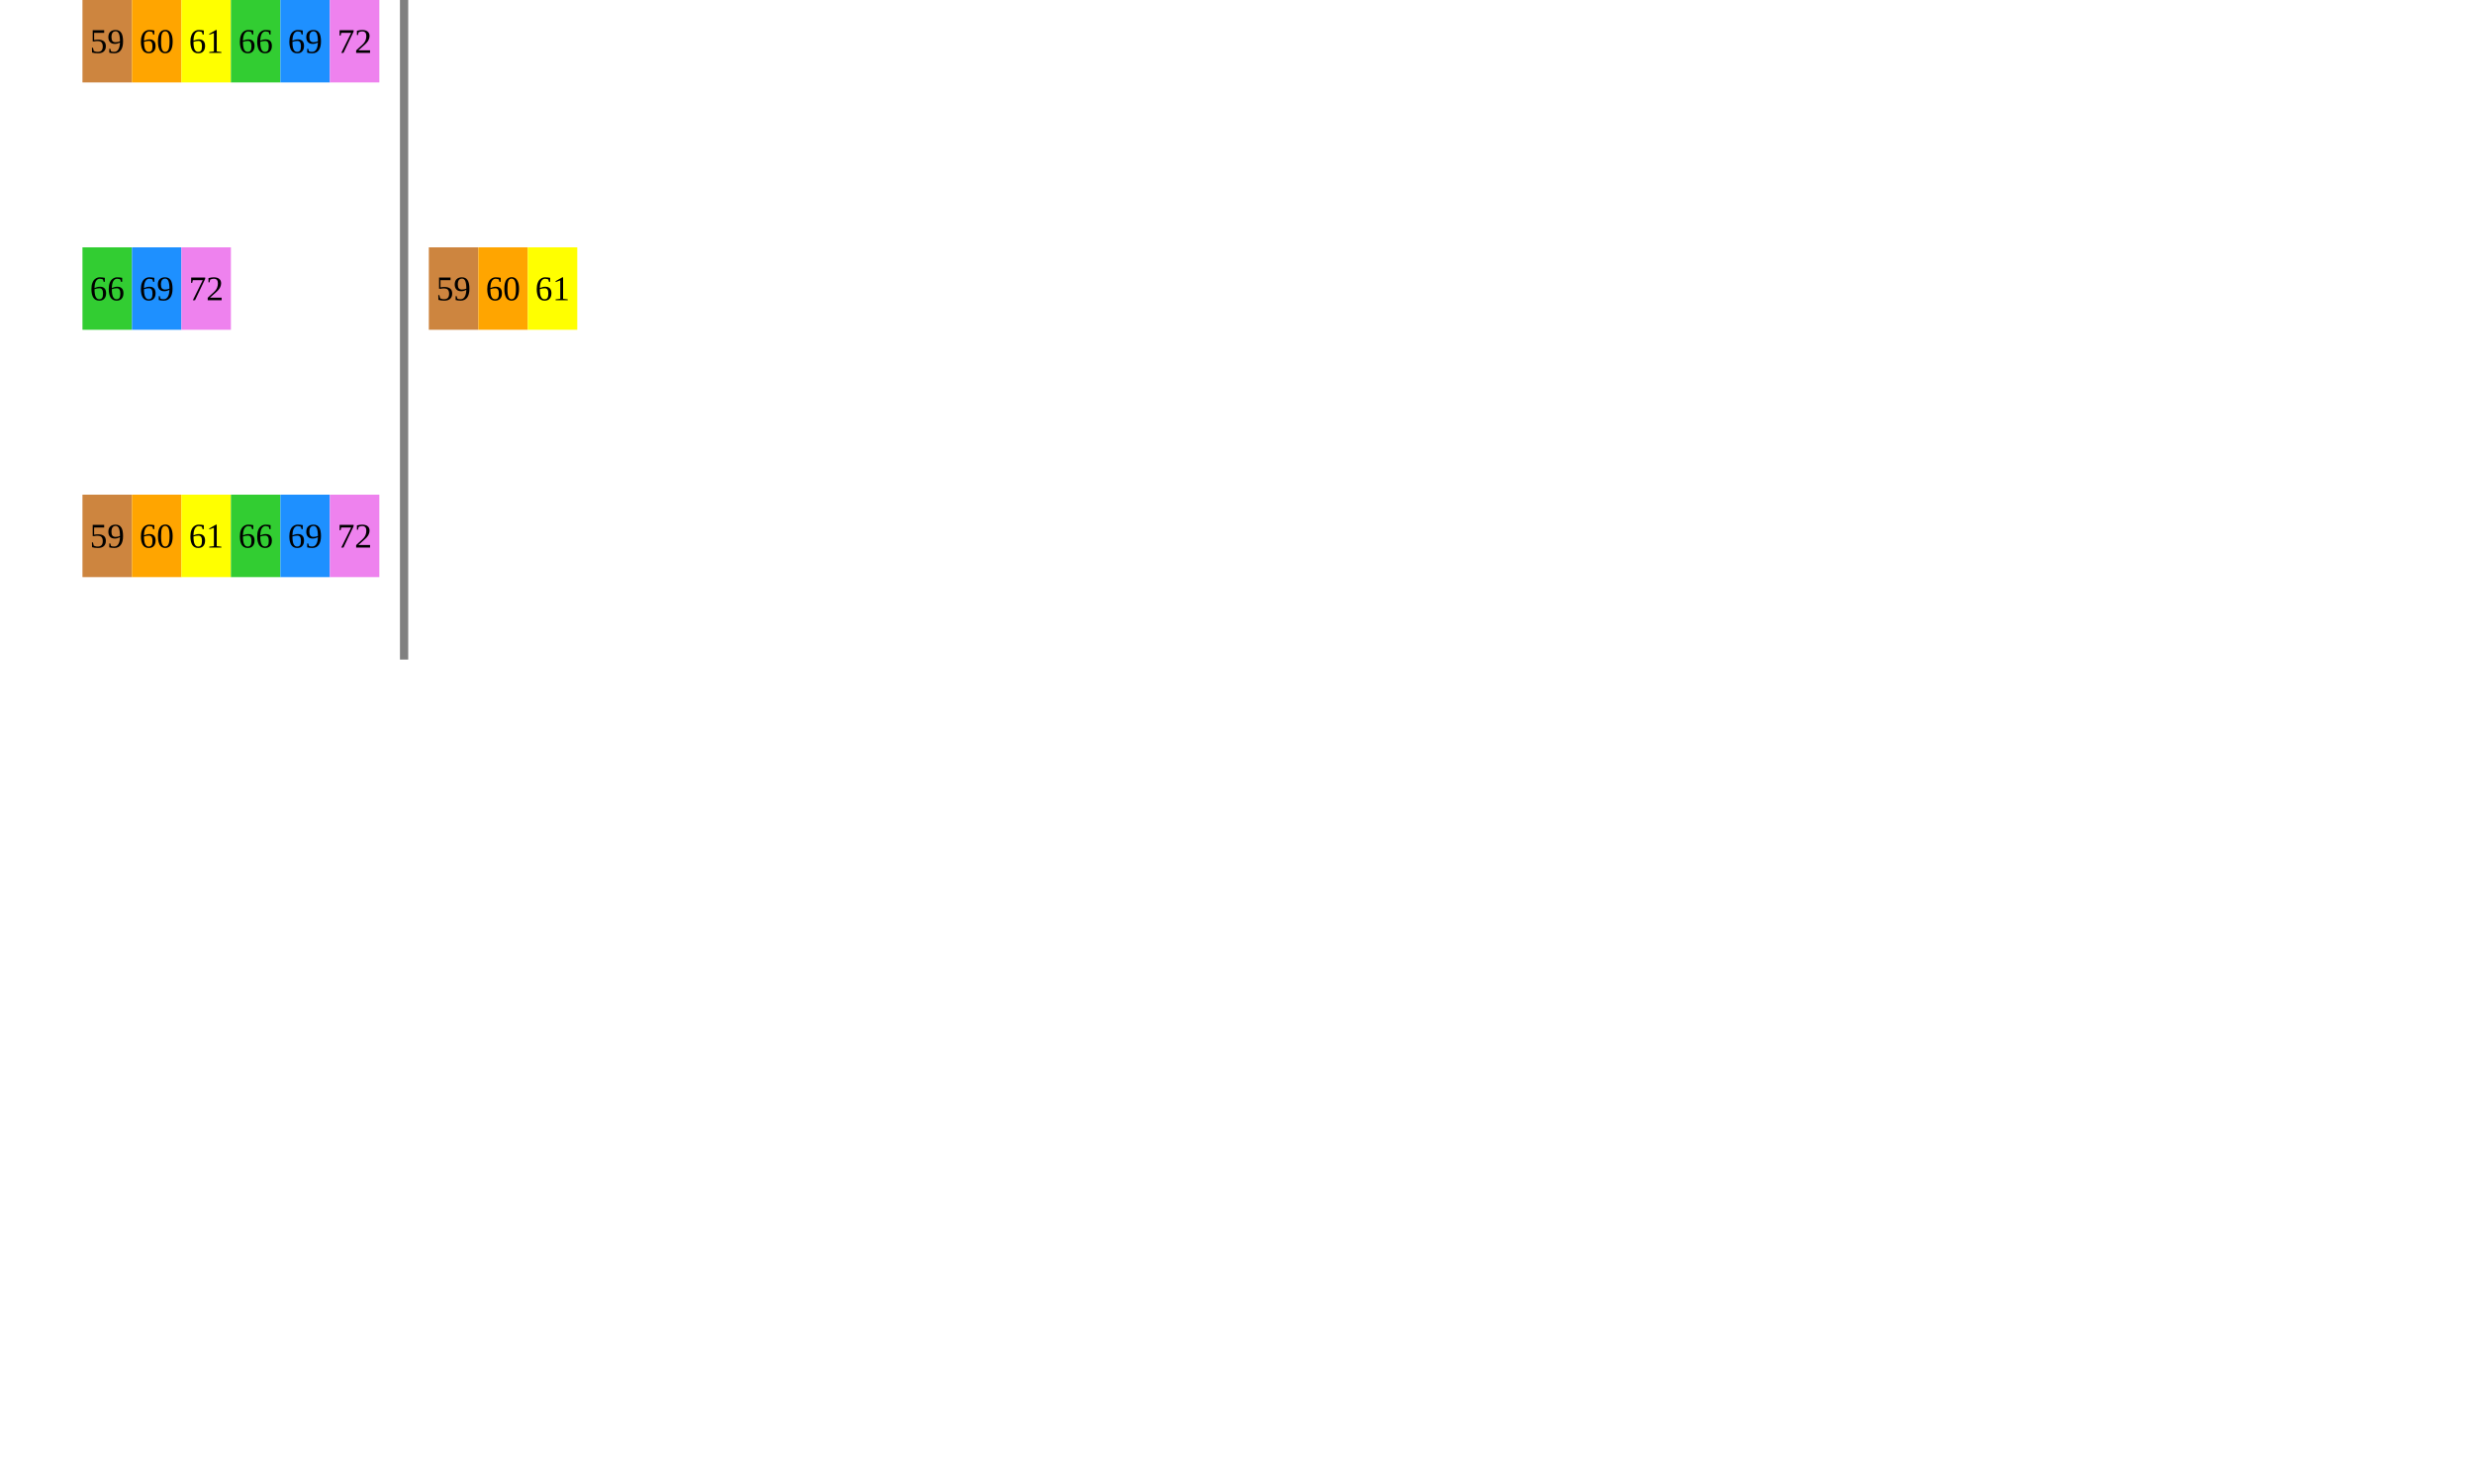
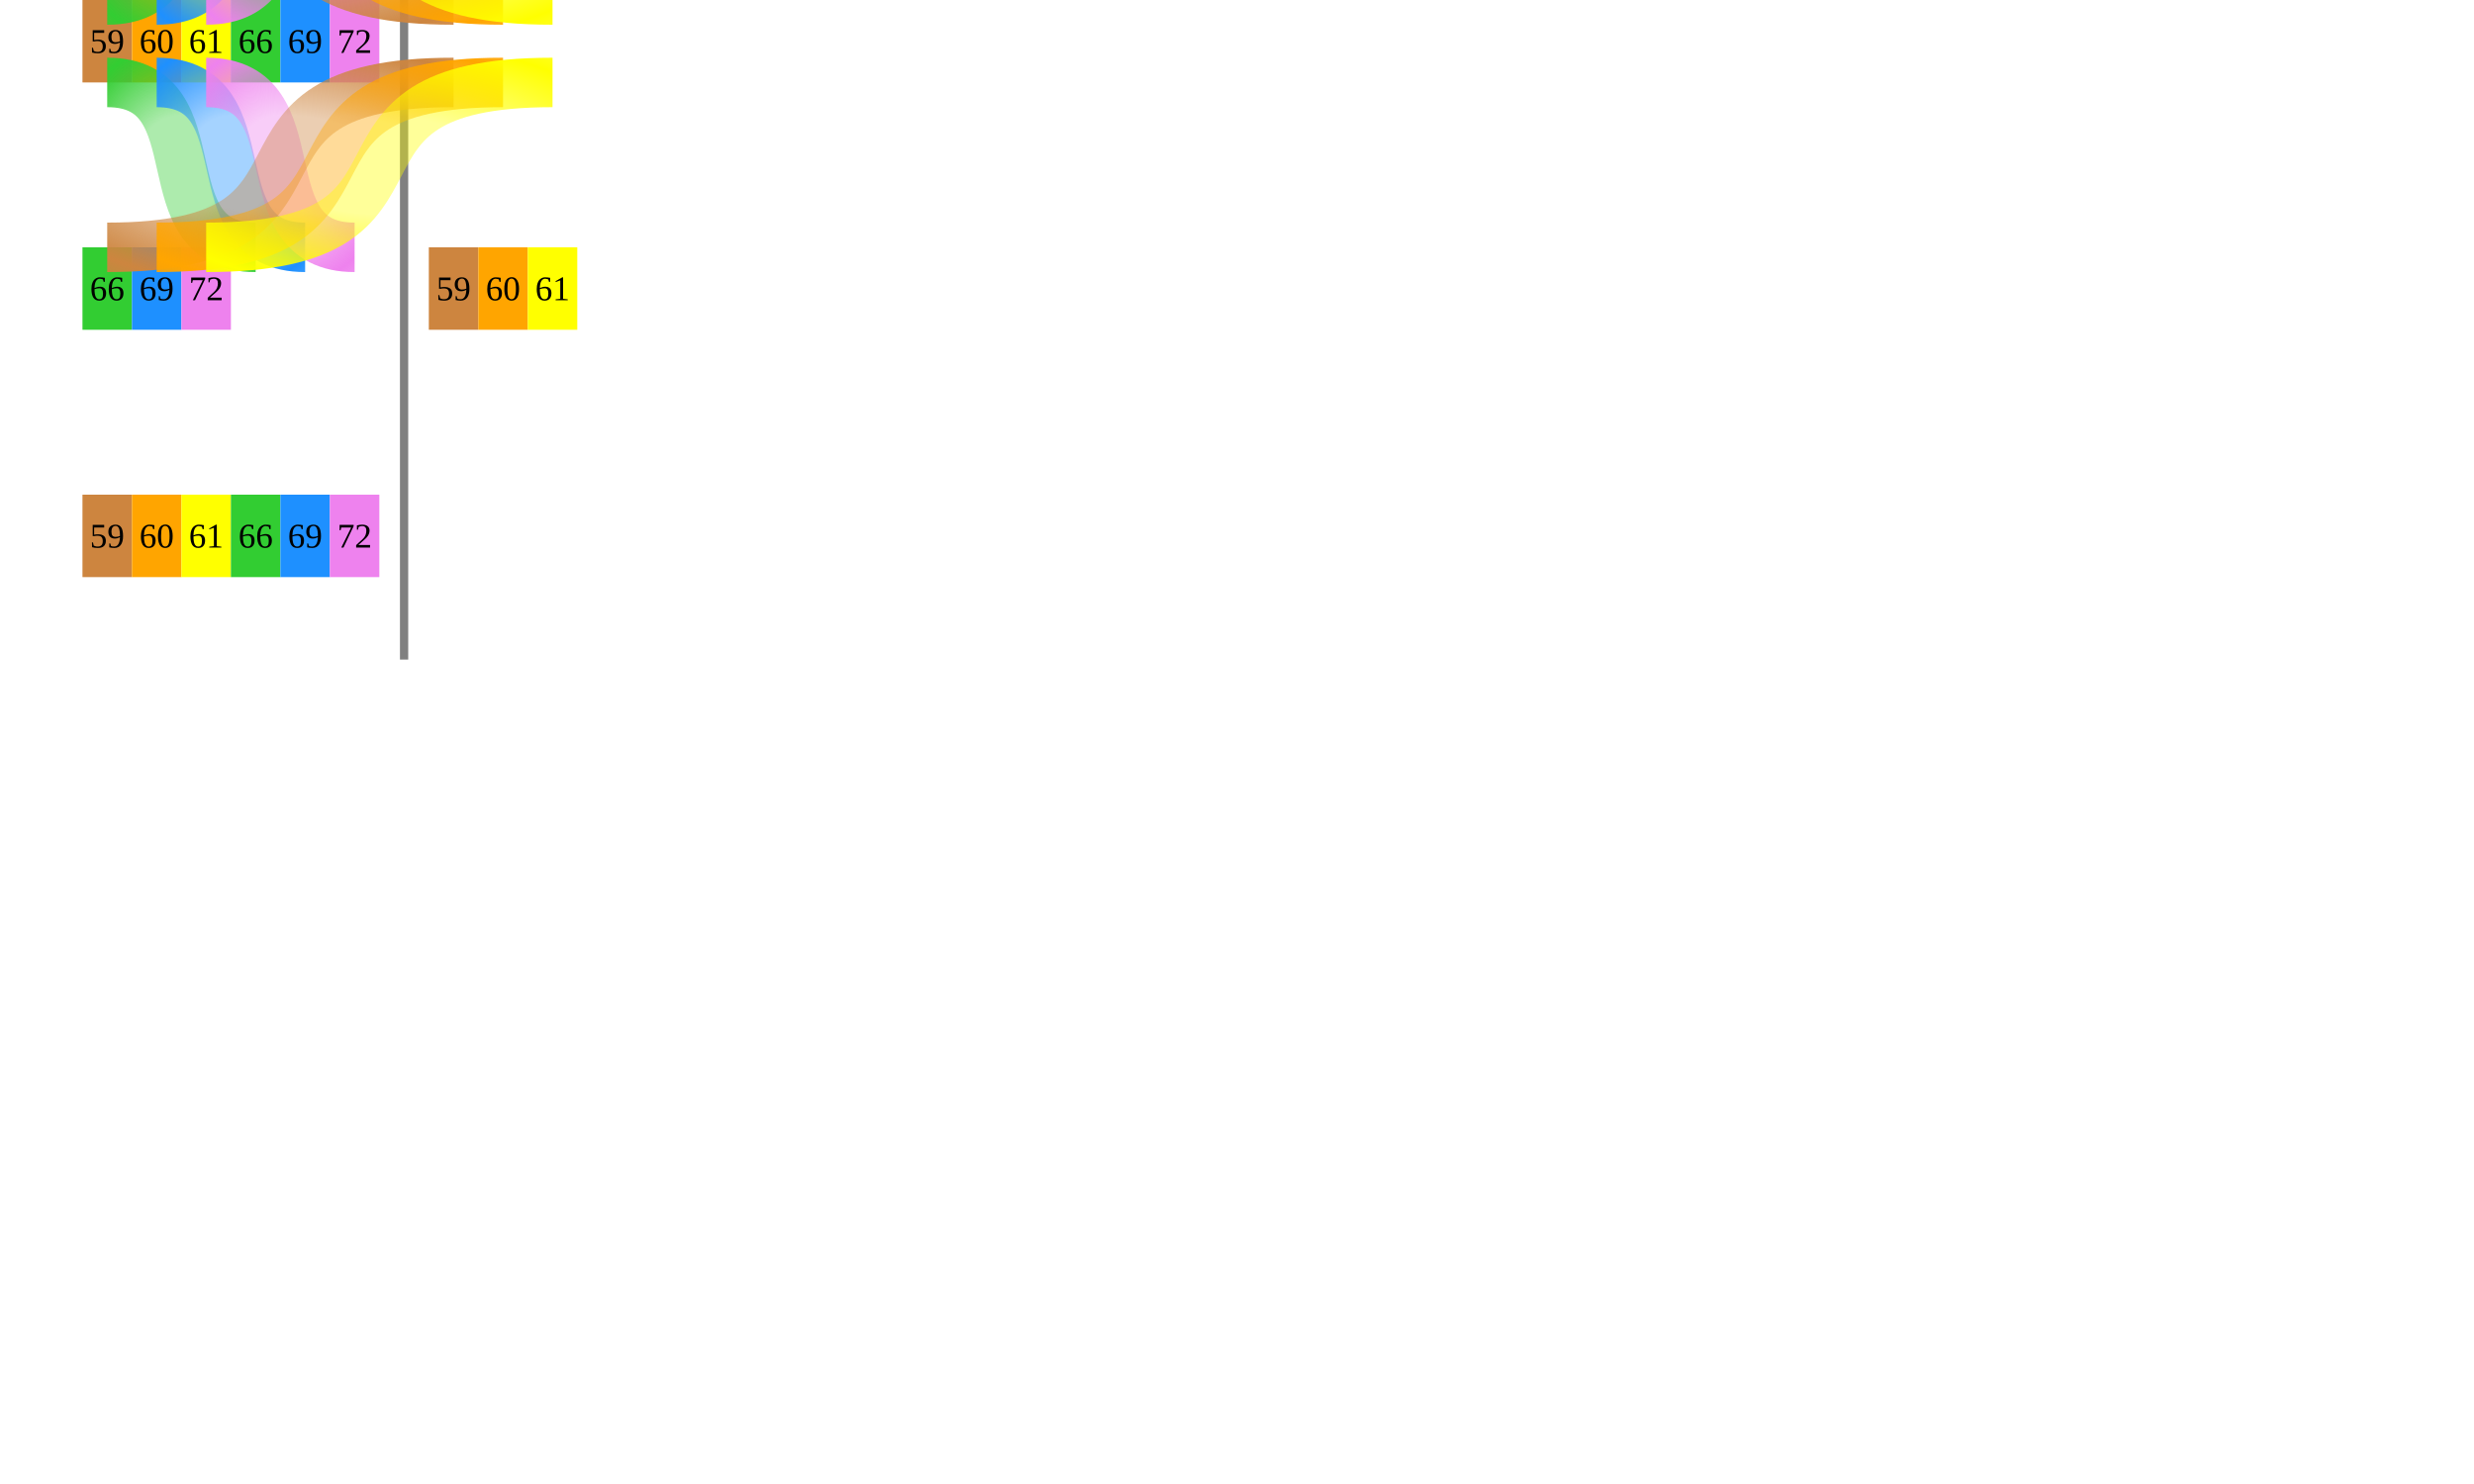
<svg xmlns="http://www.w3.org/2000/svg" viewBox="0 0 300 180">
  <g transform="translate(10)">
    <line transform="translate(0, -10.0)" x1="39.0" y1="0" x2="39.0" y2="90.0" stroke="gray" />
    <defs>
      <radialGradient id="dodgerblueGradient" cx="50%" cy="50%" r="150%">
        <stop offset="20%" stop-color="dodgerblue" stop-opacity=".4" />
        <stop offset="50%" stop-color="dodgerblue" stop-opacity="1" />
        <stop offset="80%" stop-color="dodgerblue" stop-opacity=".4" />
      </radialGradient>
      <radialGradient id="yellowGradient" cx="50%" cy="50%" r="150%">
        <stop offset="20%" stop-color="yellow" stop-opacity=".4" />
        <stop offset="50%" stop-color="yellow" stop-opacity="1" />
        <stop offset="80%" stop-color="yellow" stop-opacity=".4" />
      </radialGradient>
      <radialGradient id="violetGradient" cx="50%" cy="50%" r="150%">
        <stop offset="20%" stop-color="violet" stop-opacity=".4" />
        <stop offset="50%" stop-color="violet" stop-opacity="1" />
        <stop offset="80%" stop-color="violet" stop-opacity=".4" />
      </radialGradient>
      <radialGradient id="orangeGradient" cx="50%" cy="50%" r="150%">
        <stop offset="20%" stop-color="orange" stop-opacity=".4" />
        <stop offset="50%" stop-color="orange" stop-opacity="1" />
        <stop offset="80%" stop-color="orange" stop-opacity=".4" />
      </radialGradient>
      <radialGradient id="limegreenGradient" cx="50%" cy="50%" r="150%">
        <stop offset="20%" stop-color="limegreen" stop-opacity=".4" />
        <stop offset="50%" stop-color="limegreen" stop-opacity="1" />
        <stop offset="80%" stop-color="limegreen" stop-opacity=".4" />
      </radialGradient>
      <radialGradient id="peruGradient" cx="50%" cy="50%" r="150%">
        <stop offset="20%" stop-color="peru" stop-opacity=".4" />
        <stop offset="50%" stop-color="peru" stop-opacity="1" />
        <stop offset="80%" stop-color="peru" stop-opacity=".4" />
      </radialGradient>
    </defs>
    <g transform="translate(0, 0.0)">
      <rect x="0.0" y="0" width="6.0" height="10.0" fill="peru" />
      <text x="3.0" y="5.0" text-anchor="middle" dominant-baseline="central" font-size="4.2">59</text>
      <rect x="6.0" y="0" width="6.0" height="10.0" fill="orange" />
      <text x="9.0" y="5.0" text-anchor="middle" dominant-baseline="central" font-size="4.2">60</text>
      <rect x="12.0" y="0" width="6.0" height="10.0" fill="yellow" />
      <text x="15.0" y="5.0" text-anchor="middle" dominant-baseline="central" font-size="4.2">61</text>
      <rect x="18.0" y="0" width="6.0" height="10.0" fill="limegreen" />
      <text x="21.0" y="5.0" text-anchor="middle" dominant-baseline="central" font-size="4.2">66</text>
      <rect x="24.0" y="0" width="6.0" height="10.0" fill="dodgerblue" />
      <text x="27.0" y="5.0" text-anchor="middle" dominant-baseline="central" font-size="4.2">69</text>
      <rect x="30.0" y="0" width="6.0" height="10.0" fill="violet" />
      <text x="33.0" y="5.0" text-anchor="middle" dominant-baseline="central" font-size="4.2">72</text>
    </g>
    <g transform="translate(0, 30.0)">
      <rect x="0.0" y="0" width="6.0" height="10.0" fill="limegreen" />
      <text x="3.0" y="5.0" text-anchor="middle" dominant-baseline="central" font-size="4.2">66</text>
      <rect x="6.0" y="0" width="6.0" height="10.0" fill="dodgerblue" />
      <text x="9.0" y="5.0" text-anchor="middle" dominant-baseline="central" font-size="4.2">69</text>
      <rect x="12.0" y="0" width="6.0" height="10.0" fill="violet" />
      <text x="15.0" y="5.0" text-anchor="middle" dominant-baseline="central" font-size="4.2">72</text>
      <rect x="42.0" y="0" width="6.0" height="10.0" fill="peru" />
      <text x="45.0" y="5.0" text-anchor="middle" dominant-baseline="central" font-size="4.2">59</text>
      <rect x="48.0" y="0" width="6.0" height="10.0" fill="orange" />
      <text x="51.0" y="5.0" text-anchor="middle" dominant-baseline="central" font-size="4.2">60</text>
      <rect x="54.0" y="0" width="6.0" height="10.0" fill="yellow" />
      <text x="57.0" y="5.0" text-anchor="middle" dominant-baseline="central" font-size="4.2">61</text>
    </g>
    <g transform="translate(0, 60.0)">
      <rect x="0.0" y="0" width="6.0" height="10.0" fill="peru" />
      <text x="3.0" y="5.0" text-anchor="middle" dominant-baseline="central" font-size="4.2">59</text>
      <rect x="6.0" y="0" width="6.0" height="10.0" fill="orange" />
      <text x="9.0" y="5.0" text-anchor="middle" dominant-baseline="central" font-size="4.2">60</text>
      <rect x="12.0" y="0" width="6.0" height="10.0" fill="yellow" />
      <text x="15.0" y="5.0" text-anchor="middle" dominant-baseline="central" font-size="4.2">61</text>
      <rect x="18.0" y="0" width="6.0" height="10.0" fill="limegreen" />
      <text x="21.0" y="5.0" text-anchor="middle" dominant-baseline="central" font-size="4.2">66</text>
      <rect x="24.0" y="0" width="6.0" height="10.0" fill="dodgerblue" />
      <text x="27.0" y="5.0" text-anchor="middle" dominant-baseline="central" font-size="4.2">69</text>
      <rect x="30.0" y="0" width="6.0" height="10.0" fill="violet" />
      <text x="33.0" y="5.0" text-anchor="middle" dominant-baseline="central" font-size="4.2">72</text>
    </g>
+     <g transform="translate(0, 0.0)">
+       <path d="M 3.0,-20.0 C 34.5,-20.0 13.5,0 45.0,0" stroke="url(#peruGradient)" fill="none" stroke-width="6.0" />
+       <path d="M 9.0,-20.0 C 40.5,-20.0 19.5,0 51.0,0" stroke="url(#orangeGradient)" fill="none" stroke-width="6.0" />
+       <path d="M 15.0,-20.0 C 46.5,-20.0 25.5,0 57.0,0" stroke="url(#yellowGradient)" fill="none" stroke-width="6.0" />
+       <path d="M 21.0,-20.0 C 7.5,-20.0 16.5,0 3.0,0" stroke="url(#limegreenGradient)" fill="none" stroke-width="6.0" />
+       <path d="M 27.0,-20.0 C 13.5,-20.0 22.5,0 9.0,0" stroke="url(#dodgerblueGradient)" fill="none" stroke-width="6.0" />
+       <path d="M 33.0,-20.0 C 19.5,-20.0 28.5,0 15.0,0" stroke="url(#violetGradient)" fill="none" stroke-width="6.0" />
+     </g>
+     <g transform="translate(0, 30.0)">
+       <path d="M 3.0,-20.0 C 16.5,-20.0 7.5,0 21.0,0" stroke="url(#limegreenGradient)" fill="none" stroke-width="6.0" />
+       <path d="M 9.0,-20.0 C 22.5,-20.0 13.5,0 27.0,0" stroke="url(#dodgerblueGradient)" fill="none" stroke-width="6.0" />
+       <path d="M 15.0,-20.0 C 28.5,-20.0 19.5,0 33.0,0" stroke="url(#violetGradient)" fill="none" stroke-width="6.0" />
+       <path d="M 45.0,-20.0 C 13.5,-20.0 34.5,0 3.0,0" stroke="url(#peruGradient)" fill="none" stroke-width="6.0" />
+       <path d="M 51.0,-20.0 C 19.5,-20.0 40.5,0 9.0,0" stroke="url(#orangeGradient)" fill="none" stroke-width="6.0" />
+       <path d="M 57.0,-20.0 C 25.5,-20.0 46.5,0 15.0,0" stroke="url(#yellowGradient)" fill="none" stroke-width="6.0" />
+     </g>
  </g>
</svg>
